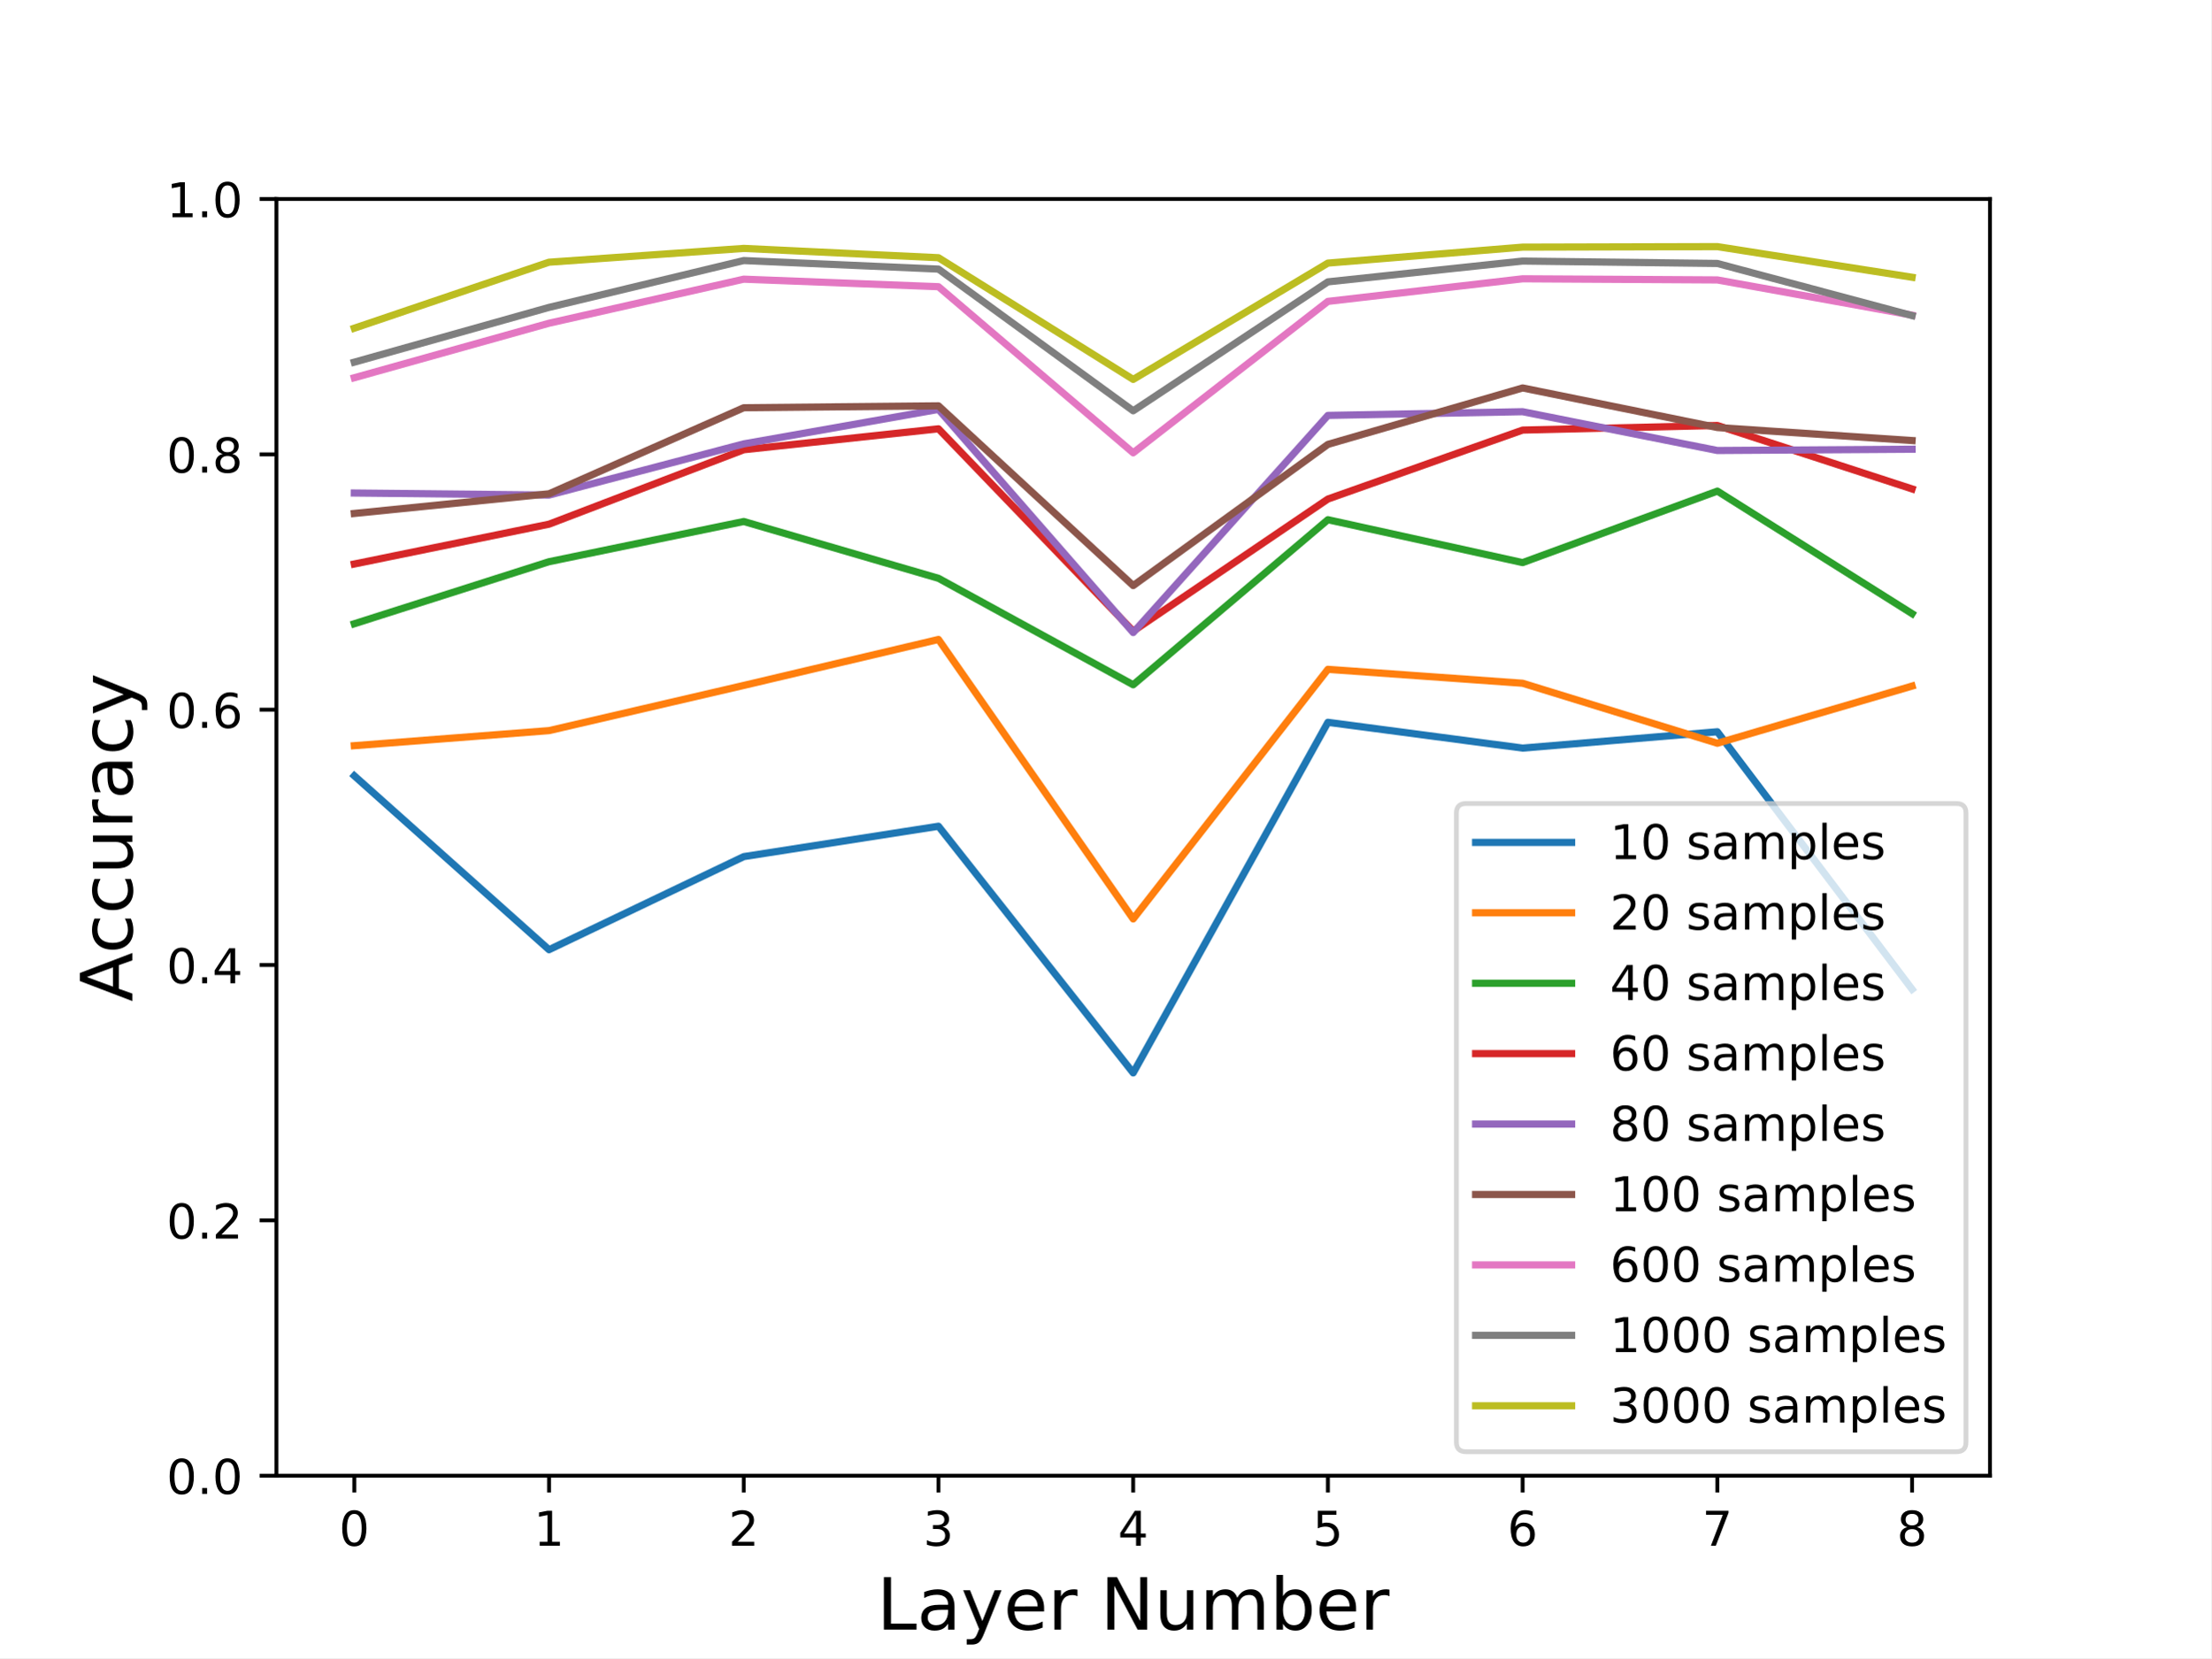
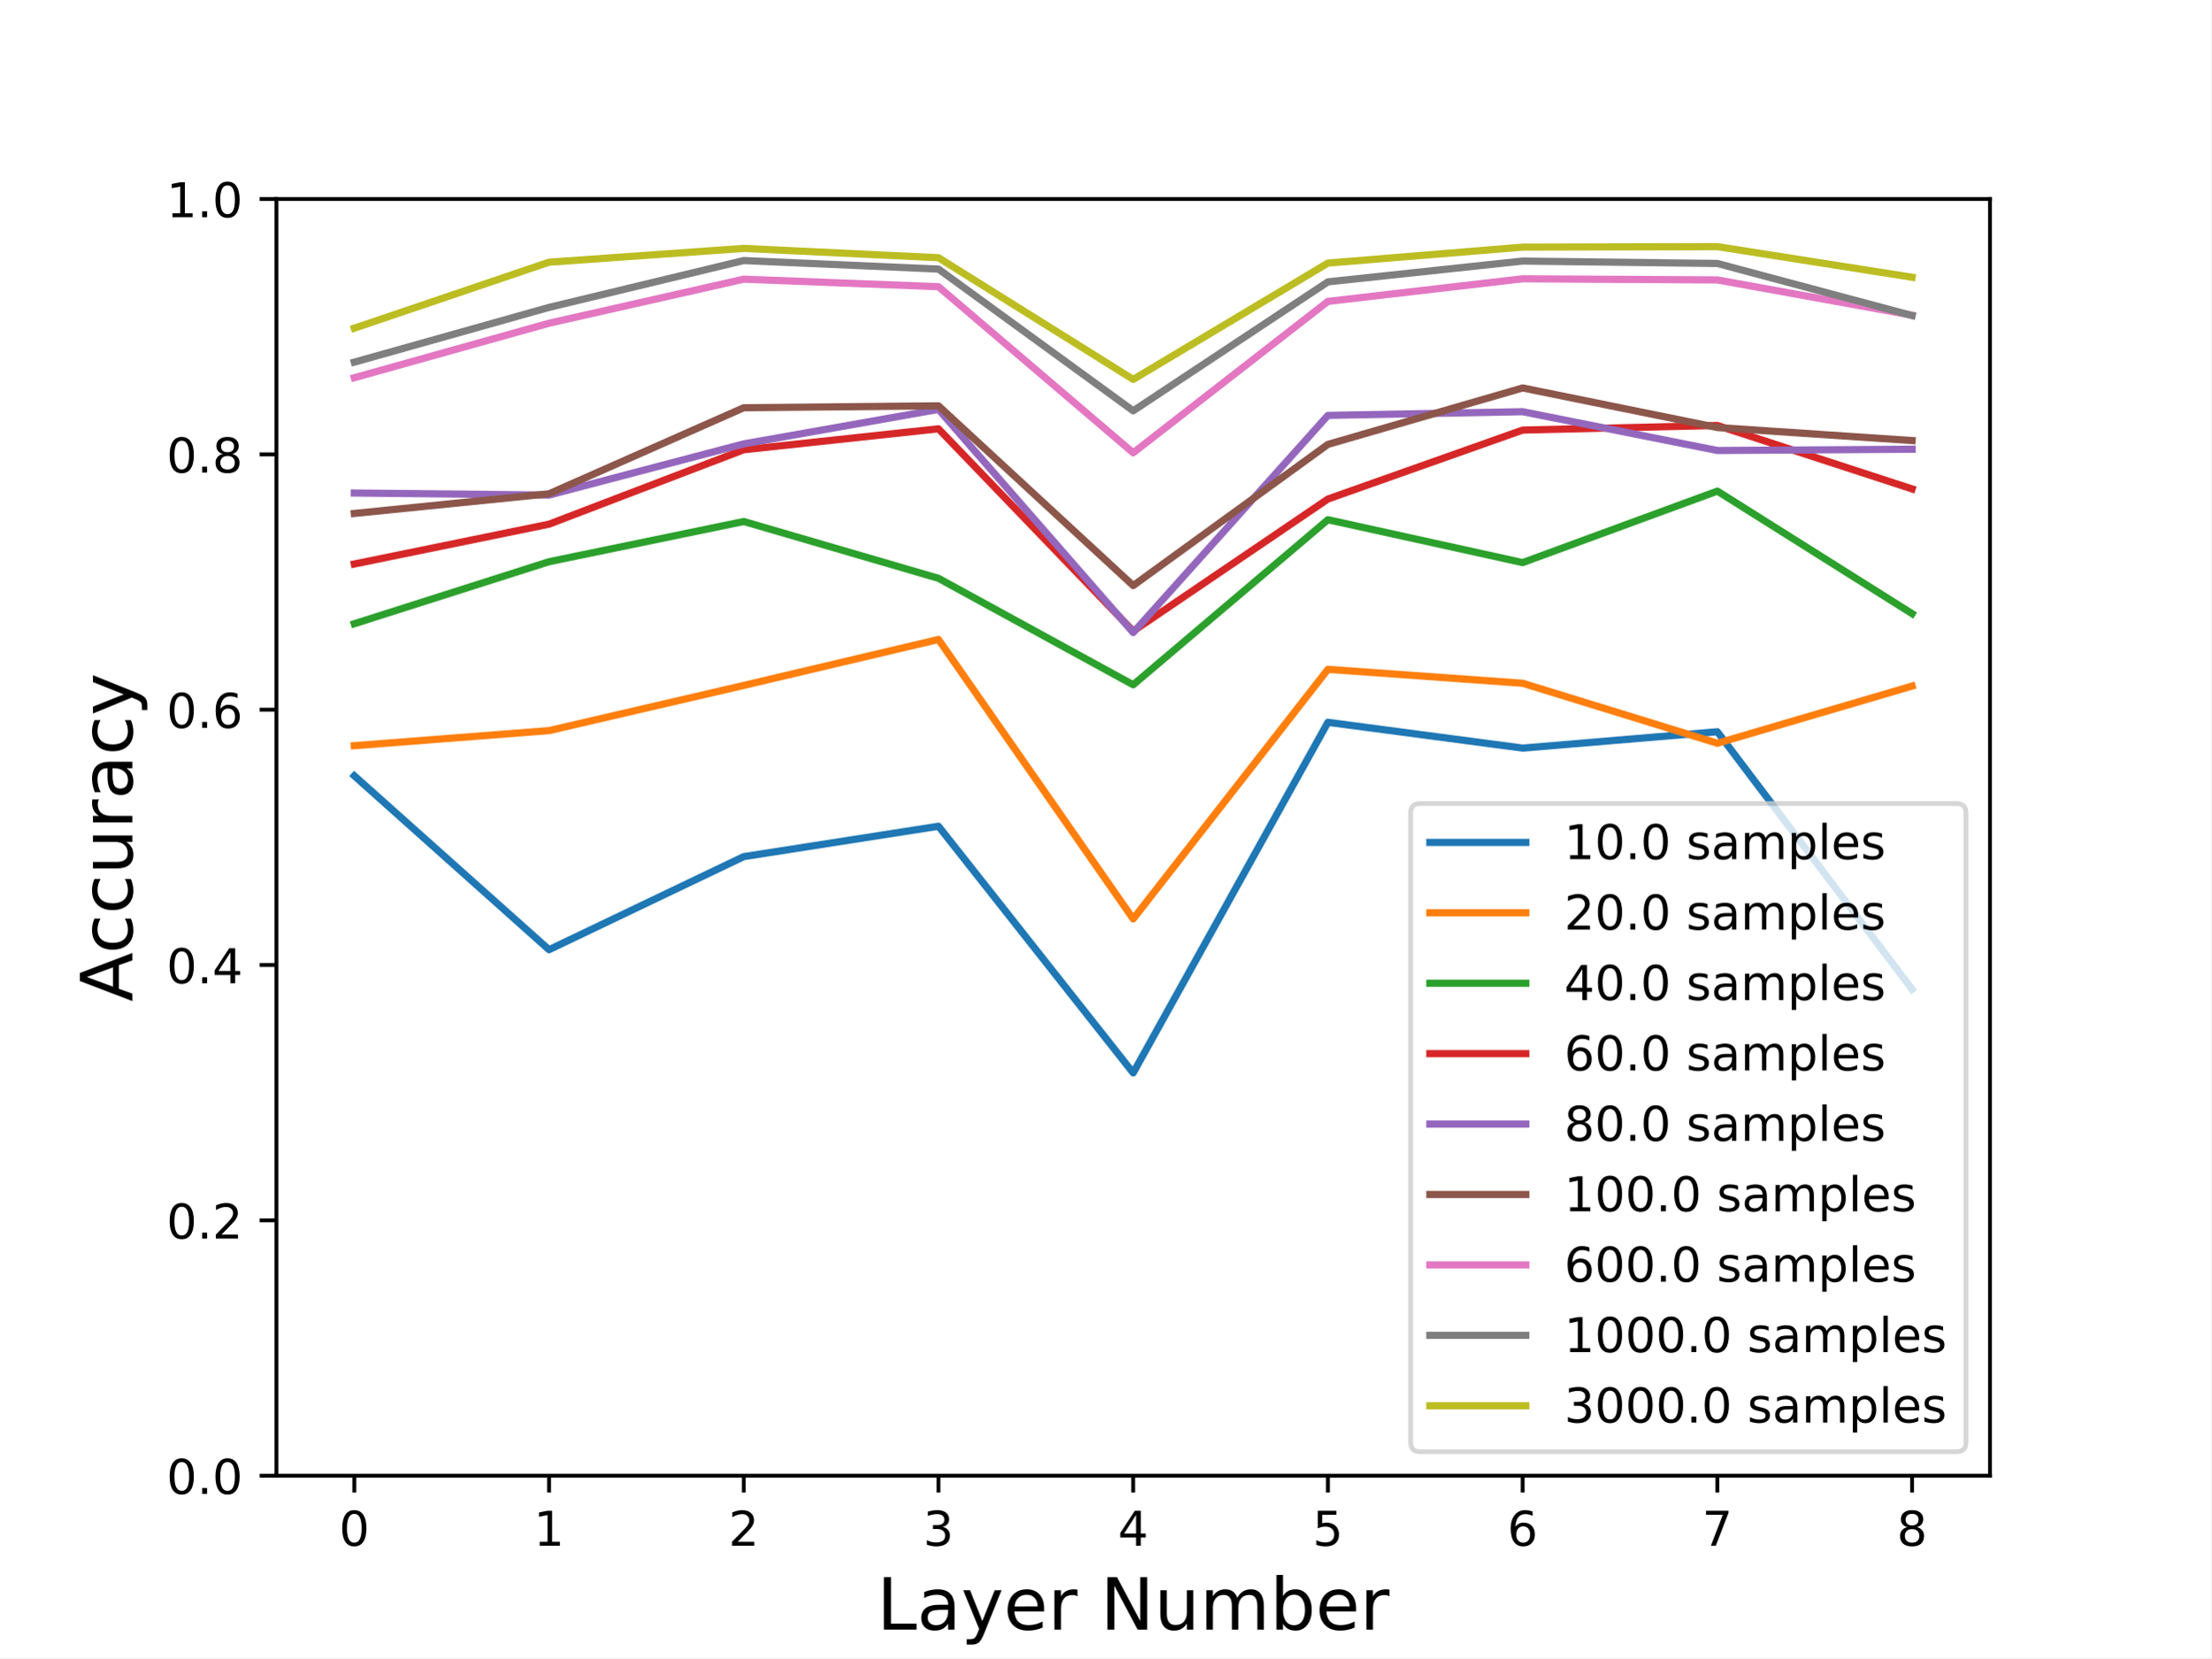
<svg xmlns="http://www.w3.org/2000/svg" xmlns:xlink="http://www.w3.org/1999/xlink" height="345.6pt" version="1.1" viewBox="0 0 460.8 345.6" width="460.8pt">
  <defs>
    <style type="text/css">*{stroke-linecap:butt;stroke-linejoin:round;}</style>
  </defs>
  <g id="figure_1">
    <g id="patch_1">
      <path d="M 0 345.6  L 460.8 345.6  L 460.8 0  L 0 0  z " style="fill:#ffffff;" />
    </g>
    <g id="axes_1">
      <g id="patch_2">
        <path d="M 57.6 307.584  L 414.72 307.584  L 414.72 41.472  L 57.6 41.472  z " style="fill:#ffffff;" />
      </g>
      <g id="matplotlib.axis_1">
        <g id="xtick_1">
          <g id="line2d_1">
            <defs>
-               <path d="M 0 0  L 0 3.5  " id="m7df774285a" style="stroke:#000000;stroke-width:0.8;" />
+               <path d="M 0 0  L 0 3.5  " id="m99b6ca78c3" style="stroke:#000000;stroke-width:0.8;" />
            </defs>
            <g>
-               <use style="stroke:#000000;stroke-width:0.8;" x="73.833" xlink:href="#m7df774285a" y="307.584" />
+               <use style="stroke:#000000;stroke-width:0.8;" x="73.833" xlink:href="#m99b6ca78c3" y="307.584" />
            </g>
          </g>
          <g id="text_1">
            <g transform="translate(70.65148 322.1824)scale(0.1 -0.1)">
              <defs>
                <path d="M 2034 4250  Q 1547 4250 1301 3770  Q 1056 3291 1056 2328  Q 1056 1369 1301 889  Q 1547 409 2034 409  Q 2525 409 2770 889  Q 3016 1369 3016 2328  Q 3016 3291 2770 3770  Q 2525 4250 2034 4250  z M 2034 4750  Q 2819 4750 3233 4129  Q 3647 3509 3647 2328  Q 3647 1150 3233 529  Q 2819 -91 2034 -91  Q 1250 -91 836 529  Q 422 1150 422 2328  Q 422 3509 836 4129  Q 1250 4750 2034 4750  z " id="DejaVuSans-30" transform="scale(0.015625)" />
              </defs>
              <use xlink:href="#DejaVuSans-30" />
            </g>
          </g>
        </g>
        <g id="xtick_2">
          <g id="line2d_2">
            <g>
-               <use style="stroke:#000000;stroke-width:0.8;" x="114.415" xlink:href="#m7df774285a" y="307.584" />
+               <use style="stroke:#000000;stroke-width:0.8;" x="114.415" xlink:href="#m99b6ca78c3" y="307.584" />
            </g>
          </g>
          <g id="text_2">
            <g transform="translate(111.2333 322.1824)scale(0.1 -0.1)">
              <defs>
                <path d="M 794 531  L 1825 531  L 1825 4091  L 703 3866  L 703 4441  L 1819 4666  L 2450 4666  L 2450 531  L 3481 531  L 3481 0  L 794 0  L 794 531  z " id="DejaVuSans-31" transform="scale(0.015625)" />
              </defs>
              <use xlink:href="#DejaVuSans-31" />
            </g>
          </g>
        </g>
        <g id="xtick_3">
          <g id="line2d_3">
            <g>
-               <use style="stroke:#000000;stroke-width:0.8;" x="154.996" xlink:href="#m7df774285a" y="307.584" />
+               <use style="stroke:#000000;stroke-width:0.8;" x="154.996" xlink:href="#m99b6ca78c3" y="307.584" />
            </g>
          </g>
          <g id="text_3">
            <g transform="translate(151.8151 322.1824)scale(0.1 -0.1)">
              <defs>
                <path d="M 1228 531  L 3431 531  L 3431 0  L 469 0  L 469 531  Q 828 903 1448 1529  Q 2069 2156 2228 2338  Q 2531 2678 2651 2914  Q 2772 3150 2772 3378  Q 2772 3750 2511 3984  Q 2250 4219 1831 4219  Q 1534 4219 1204 4116  Q 875 4013 500 3803  L 500 4441  Q 881 4594 1212 4672  Q 1544 4750 1819 4750  Q 2544 4750 2975 4387  Q 3406 4025 3406 3419  Q 3406 3131 3298 2873  Q 3191 2616 2906 2266  Q 2828 2175 2409 1742  Q 1991 1309 1228 531  z " id="DejaVuSans-32" transform="scale(0.015625)" />
              </defs>
              <use xlink:href="#DejaVuSans-32" />
            </g>
          </g>
        </g>
        <g id="xtick_4">
          <g id="line2d_4">
            <g>
-               <use style="stroke:#000000;stroke-width:0.8;" x="195.578" xlink:href="#m7df774285a" y="307.584" />
+               <use style="stroke:#000000;stroke-width:0.8;" x="195.578" xlink:href="#m99b6ca78c3" y="307.584" />
            </g>
          </g>
          <g id="text_4">
            <g transform="translate(192.3969 322.1824)scale(0.1 -0.1)">
              <defs>
                <path d="M 2597 2516  Q 3050 2419 3304 2112  Q 3559 1806 3559 1356  Q 3559 666 3084 287  Q 2609 -91 1734 -91  Q 1441 -91 1130 -33  Q 819 25 488 141  L 488 750  Q 750 597 1062 519  Q 1375 441 1716 441  Q 2309 441 2620 675  Q 2931 909 2931 1356  Q 2931 1769 2642 2001  Q 2353 2234 1838 2234  L 1294 2234  L 1294 2753  L 1863 2753  Q 2328 2753 2575 2939  Q 2822 3125 2822 3475  Q 2822 3834 2567 4026  Q 2313 4219 1838 4219  Q 1578 4219 1281 4162  Q 984 4106 628 3988  L 628 4550  Q 988 4650 1302 4700  Q 1616 4750 1894 4750  Q 2613 4750 3031 4423  Q 3450 4097 3450 3541  Q 3450 3153 3228 2886  Q 3006 2619 2597 2516  z " id="DejaVuSans-33" transform="scale(0.015625)" />
              </defs>
              <use xlink:href="#DejaVuSans-33" />
            </g>
          </g>
        </g>
        <g id="xtick_5">
          <g id="line2d_5">
            <g>
-               <use style="stroke:#000000;stroke-width:0.8;" x="236.16" xlink:href="#m7df774285a" y="307.584" />
+               <use style="stroke:#000000;stroke-width:0.8;" x="236.16" xlink:href="#m99b6ca78c3" y="307.584" />
            </g>
          </g>
          <g id="text_5">
            <g transform="translate(232.9787 322.1824)scale(0.1 -0.1)">
              <defs>
                <path d="M 2419 4116  L 825 1625  L 2419 1625  L 2419 4116  z M 2253 4666  L 3047 4666  L 3047 1625  L 3713 1625  L 3713 1100  L 3047 1100  L 3047 0  L 2419 0  L 2419 1100  L 313 1100  L 313 1709  L 2253 4666  z " id="DejaVuSans-34" transform="scale(0.015625)" />
              </defs>
              <use xlink:href="#DejaVuSans-34" />
            </g>
          </g>
        </g>
        <g id="xtick_6">
          <g id="line2d_6">
            <g>
-               <use style="stroke:#000000;stroke-width:0.8;" x="276.742" xlink:href="#m7df774285a" y="307.584" />
+               <use style="stroke:#000000;stroke-width:0.8;" x="276.742" xlink:href="#m99b6ca78c3" y="307.584" />
            </g>
          </g>
          <g id="text_6">
            <g transform="translate(273.5606 322.1824)scale(0.1 -0.1)">
              <defs>
                <path d="M 691 4666  L 3169 4666  L 3169 4134  L 1269 4134  L 1269 2991  Q 1406 3038 1543 3061  Q 1681 3084 1819 3084  Q 2600 3084 3056 2656  Q 3513 2228 3513 1497  Q 3513 744 3044 326  Q 2575 -91 1722 -91  Q 1428 -91 1123 -41  Q 819 9 494 109  L 494 744  Q 775 591 1075 516  Q 1375 441 1709 441  Q 2250 441 2565 725  Q 2881 1009 2881 1497  Q 2881 1984 2565 2268  Q 2250 2553 1709 2553  Q 1456 2553 1204 2497  Q 953 2441 691 2322  L 691 4666  z " id="DejaVuSans-35" transform="scale(0.015625)" />
              </defs>
              <use xlink:href="#DejaVuSans-35" />
            </g>
          </g>
        </g>
        <g id="xtick_7">
          <g id="line2d_7">
            <g>
-               <use style="stroke:#000000;stroke-width:0.8;" x="317.324" xlink:href="#m7df774285a" y="307.584" />
+               <use style="stroke:#000000;stroke-width:0.8;" x="317.324" xlink:href="#m99b6ca78c3" y="307.584" />
            </g>
          </g>
          <g id="text_7">
            <g transform="translate(314.1424 322.1824)scale(0.1 -0.1)">
              <defs>
                <path d="M 2113 2584  Q 1688 2584 1439 2293  Q 1191 2003 1191 1497  Q 1191 994 1439 701  Q 1688 409 2113 409  Q 2538 409 2786 701  Q 3034 994 3034 1497  Q 3034 2003 2786 2293  Q 2538 2584 2113 2584  z M 3366 4563  L 3366 3988  Q 3128 4100 2886 4159  Q 2644 4219 2406 4219  Q 1781 4219 1451 3797  Q 1122 3375 1075 2522  Q 1259 2794 1537 2939  Q 1816 3084 2150 3084  Q 2853 3084 3261 2657  Q 3669 2231 3669 1497  Q 3669 778 3244 343  Q 2819 -91 2113 -91  Q 1303 -91 875 529  Q 447 1150 447 2328  Q 447 3434 972 4092  Q 1497 4750 2381 4750  Q 2619 4750 2861 4703  Q 3103 4656 3366 4563  z " id="DejaVuSans-36" transform="scale(0.015625)" />
              </defs>
              <use xlink:href="#DejaVuSans-36" />
            </g>
          </g>
        </g>
        <g id="xtick_8">
          <g id="line2d_8">
            <g>
-               <use style="stroke:#000000;stroke-width:0.8;" x="357.905" xlink:href="#m7df774285a" y="307.584" />
+               <use style="stroke:#000000;stroke-width:0.8;" x="357.905" xlink:href="#m99b6ca78c3" y="307.584" />
            </g>
          </g>
          <g id="text_8">
            <g transform="translate(354.7242 322.1824)scale(0.1 -0.1)">
              <defs>
                <path d="M 525 4666  L 3525 4666  L 3525 4397  L 1831 0  L 1172 0  L 2766 4134  L 525 4134  L 525 4666  z " id="DejaVuSans-37" transform="scale(0.015625)" />
              </defs>
              <use xlink:href="#DejaVuSans-37" />
            </g>
          </g>
        </g>
        <g id="xtick_9">
          <g id="line2d_9">
            <g>
-               <use style="stroke:#000000;stroke-width:0.8;" x="398.487" xlink:href="#m7df774285a" y="307.584" />
+               <use style="stroke:#000000;stroke-width:0.8;" x="398.487" xlink:href="#m99b6ca78c3" y="307.584" />
            </g>
          </g>
          <g id="text_9">
            <g transform="translate(395.306 322.1824)scale(0.1 -0.1)">
              <defs>
                <path d="M 2034 2216  Q 1584 2216 1326 1975  Q 1069 1734 1069 1313  Q 1069 891 1326 650  Q 1584 409 2034 409  Q 2484 409 2743 651  Q 3003 894 3003 1313  Q 3003 1734 2745 1975  Q 2488 2216 2034 2216  z M 1403 2484  Q 997 2584 770 2862  Q 544 3141 544 3541  Q 544 4100 942 4425  Q 1341 4750 2034 4750  Q 2731 4750 3128 4425  Q 3525 4100 3525 3541  Q 3525 3141 3298 2862  Q 3072 2584 2669 2484  Q 3125 2378 3379 2068  Q 3634 1759 3634 1313  Q 3634 634 3220 271  Q 2806 -91 2034 -91  Q 1263 -91 848 271  Q 434 634 434 1313  Q 434 1759 690 2068  Q 947 2378 1403 2484  z M 1172 3481  Q 1172 3119 1398 2916  Q 1625 2713 2034 2713  Q 2441 2713 2670 2916  Q 2900 3119 2900 3481  Q 2900 3844 2670 4047  Q 2441 4250 2034 4250  Q 1625 4250 1398 4047  Q 1172 3844 1172 3481  z " id="DejaVuSans-38" transform="scale(0.015625)" />
              </defs>
              <use xlink:href="#DejaVuSans-38" />
            </g>
          </g>
        </g>
        <g id="text_10">
          <g transform="translate(182.7354 339.6598)scale(0.15 -0.15)">
            <defs>
              <path d="M 628 4666  L 1259 4666  L 1259 531  L 3531 531  L 3531 0  L 628 0  L 628 4666  z " id="DejaVuSans-4c" transform="scale(0.015625)" />
              <path d="M 2194 1759  Q 1497 1759 1228 1600  Q 959 1441 959 1056  Q 959 750 1161 570  Q 1363 391 1709 391  Q 2188 391 2477 730  Q 2766 1069 2766 1631  L 2766 1759  L 2194 1759  z M 3341 1997  L 3341 0  L 2766 0  L 2766 531  Q 2569 213 2275 61  Q 1981 -91 1556 -91  Q 1019 -91 701 211  Q 384 513 384 1019  Q 384 1609 779 1909  Q 1175 2209 1959 2209  L 2766 2209  L 2766 2266  Q 2766 2663 2505 2880  Q 2244 3097 1772 3097  Q 1472 3097 1187 3025  Q 903 2953 641 2809  L 641 3341  Q 956 3463 1253 3523  Q 1550 3584 1831 3584  Q 2591 3584 2966 3190  Q 3341 2797 3341 1997  z " id="DejaVuSans-61" transform="scale(0.015625)" />
              <path d="M 2059 -325  Q 1816 -950 1584 -1140  Q 1353 -1331 966 -1331  L 506 -1331  L 506 -850  L 844 -850  Q 1081 -850 1212 -737  Q 1344 -625 1503 -206  L 1606 56  L 191 3500  L 800 3500  L 1894 763  L 2988 3500  L 3597 3500  L 2059 -325  z " id="DejaVuSans-79" transform="scale(0.015625)" />
              <path d="M 3597 1894  L 3597 1613  L 953 1613  Q 991 1019 1311 708  Q 1631 397 2203 397  Q 2534 397 2845 478  Q 3156 559 3463 722  L 3463 178  Q 3153 47 2828 -22  Q 2503 -91 2169 -91  Q 1331 -91 842 396  Q 353 884 353 1716  Q 353 2575 817 3079  Q 1281 3584 2069 3584  Q 2775 3584 3186 3129  Q 3597 2675 3597 1894  z M 3022 2063  Q 3016 2534 2758 2815  Q 2500 3097 2075 3097  Q 1594 3097 1305 2825  Q 1016 2553 972 2059  L 3022 2063  z " id="DejaVuSans-65" transform="scale(0.015625)" />
              <path d="M 2631 2963  Q 2534 3019 2420 3045  Q 2306 3072 2169 3072  Q 1681 3072 1420 2755  Q 1159 2438 1159 1844  L 1159 0  L 581 0  L 581 3500  L 1159 3500  L 1159 2956  Q 1341 3275 1631 3429  Q 1922 3584 2338 3584  Q 2397 3584 2469 3576  Q 2541 3569 2628 3553  L 2631 2963  z " id="DejaVuSans-72" transform="scale(0.015625)" />
              <path id="DejaVuSans-20" transform="scale(0.015625)" />
              <path d="M 628 4666  L 1478 4666  L 3547 763  L 3547 4666  L 4159 4666  L 4159 0  L 3309 0  L 1241 3903  L 1241 0  L 628 0  L 628 4666  z " id="DejaVuSans-4e" transform="scale(0.015625)" />
              <path d="M 544 1381  L 544 3500  L 1119 3500  L 1119 1403  Q 1119 906 1312 657  Q 1506 409 1894 409  Q 2359 409 2629 706  Q 2900 1003 2900 1516  L 2900 3500  L 3475 3500  L 3475 0  L 2900 0  L 2900 538  Q 2691 219 2414 64  Q 2138 -91 1772 -91  Q 1169 -91 856 284  Q 544 659 544 1381  z M 1991 3584  L 1991 3584  z " id="DejaVuSans-75" transform="scale(0.015625)" />
              <path d="M 3328 2828  Q 3544 3216 3844 3400  Q 4144 3584 4550 3584  Q 5097 3584 5394 3201  Q 5691 2819 5691 2113  L 5691 0  L 5113 0  L 5113 2094  Q 5113 2597 4934 2840  Q 4756 3084 4391 3084  Q 3944 3084 3684 2787  Q 3425 2491 3425 1978  L 3425 0  L 2847 0  L 2847 2094  Q 2847 2600 2669 2842  Q 2491 3084 2119 3084  Q 1678 3084 1418 2786  Q 1159 2488 1159 1978  L 1159 0  L 581 0  L 581 3500  L 1159 3500  L 1159 2956  Q 1356 3278 1631 3431  Q 1906 3584 2284 3584  Q 2666 3584 2933 3390  Q 3200 3197 3328 2828  z " id="DejaVuSans-6d" transform="scale(0.015625)" />
              <path d="M 3116 1747  Q 3116 2381 2855 2742  Q 2594 3103 2138 3103  Q 1681 3103 1420 2742  Q 1159 2381 1159 1747  Q 1159 1113 1420 752  Q 1681 391 2138 391  Q 2594 391 2855 752  Q 3116 1113 3116 1747  z M 1159 2969  Q 1341 3281 1617 3432  Q 1894 3584 2278 3584  Q 2916 3584 3314 3078  Q 3713 2572 3713 1747  Q 3713 922 3314 415  Q 2916 -91 2278 -91  Q 1894 -91 1617 61  Q 1341 213 1159 525  L 1159 0  L 581 0  L 581 4863  L 1159 4863  L 1159 2969  z " id="DejaVuSans-62" transform="scale(0.015625)" />
            </defs>
            <use xlink:href="#DejaVuSans-4c" />
            <use x="55.713" xlink:href="#DejaVuSans-61" />
            <use x="116.992" xlink:href="#DejaVuSans-79" />
            <use x="176.172" xlink:href="#DejaVuSans-65" />
            <use x="237.695" xlink:href="#DejaVuSans-72" />
            <use x="278.809" xlink:href="#DejaVuSans-20" />
            <use x="310.596" xlink:href="#DejaVuSans-4e" />
            <use x="385.4" xlink:href="#DejaVuSans-75" />
            <use x="448.779" xlink:href="#DejaVuSans-6d" />
            <use x="546.191" xlink:href="#DejaVuSans-62" />
            <use x="609.668" xlink:href="#DejaVuSans-65" />
            <use x="671.191" xlink:href="#DejaVuSans-72" />
          </g>
        </g>
      </g>
      <g id="matplotlib.axis_2">
        <g id="ytick_1">
          <g id="line2d_10">
            <defs>
-               <path d="M 0 0  L -3.5 0  " id="m4497143e56" style="stroke:#000000;stroke-width:0.8;" />
+               <path d="M 0 0  L -3.5 0  " id="m8021bda5c5" style="stroke:#000000;stroke-width:0.8;" />
            </defs>
            <g>
-               <use style="stroke:#000000;stroke-width:0.8;" x="57.6" xlink:href="#m4497143e56" y="307.584" />
+               <use style="stroke:#000000;stroke-width:0.8;" x="57.6" xlink:href="#m8021bda5c5" y="307.584" />
            </g>
          </g>
          <g id="text_11">
            <g transform="translate(34.69687 311.3832)scale(0.1 -0.1)">
              <defs>
                <path d="M 684 794  L 1344 794  L 1344 0  L 684 0  L 684 794  z " id="DejaVuSans-2e" transform="scale(0.015625)" />
              </defs>
              <use xlink:href="#DejaVuSans-30" />
              <use x="63.623" xlink:href="#DejaVuSans-2e" />
              <use x="95.41" xlink:href="#DejaVuSans-30" />
            </g>
          </g>
        </g>
        <g id="ytick_2">
          <g id="line2d_11">
            <g>
-               <use style="stroke:#000000;stroke-width:0.8;" x="57.6" xlink:href="#m4497143e56" y="254.362" />
+               <use style="stroke:#000000;stroke-width:0.8;" x="57.6" xlink:href="#m8021bda5c5" y="254.362" />
            </g>
          </g>
          <g id="text_12">
            <g transform="translate(34.69687 258.1608)scale(0.1 -0.1)">
              <use xlink:href="#DejaVuSans-30" />
              <use x="63.623" xlink:href="#DejaVuSans-2e" />
              <use x="95.41" xlink:href="#DejaVuSans-32" />
            </g>
          </g>
        </g>
        <g id="ytick_3">
          <g id="line2d_12">
            <g>
-               <use style="stroke:#000000;stroke-width:0.8;" x="57.6" xlink:href="#m4497143e56" y="201.139" />
+               <use style="stroke:#000000;stroke-width:0.8;" x="57.6" xlink:href="#m8021bda5c5" y="201.139" />
            </g>
          </g>
          <g id="text_13">
            <g transform="translate(34.69687 204.9384)scale(0.1 -0.1)">
              <use xlink:href="#DejaVuSans-30" />
              <use x="63.623" xlink:href="#DejaVuSans-2e" />
              <use x="95.41" xlink:href="#DejaVuSans-34" />
            </g>
          </g>
        </g>
        <g id="ytick_4">
          <g id="line2d_13">
            <g>
-               <use style="stroke:#000000;stroke-width:0.8;" x="57.6" xlink:href="#m4497143e56" y="147.917" />
+               <use style="stroke:#000000;stroke-width:0.8;" x="57.6" xlink:href="#m8021bda5c5" y="147.917" />
            </g>
          </g>
          <g id="text_14">
            <g transform="translate(34.69687 151.716)scale(0.1 -0.1)">
              <use xlink:href="#DejaVuSans-30" />
              <use x="63.623" xlink:href="#DejaVuSans-2e" />
              <use x="95.41" xlink:href="#DejaVuSans-36" />
            </g>
          </g>
        </g>
        <g id="ytick_5">
          <g id="line2d_14">
            <g>
-               <use style="stroke:#000000;stroke-width:0.8;" x="57.6" xlink:href="#m4497143e56" y="94.694" />
+               <use style="stroke:#000000;stroke-width:0.8;" x="57.6" xlink:href="#m8021bda5c5" y="94.694" />
            </g>
          </g>
          <g id="text_15">
            <g transform="translate(34.69687 98.49362)scale(0.1 -0.1)">
              <use xlink:href="#DejaVuSans-30" />
              <use x="63.623" xlink:href="#DejaVuSans-2e" />
              <use x="95.41" xlink:href="#DejaVuSans-38" />
            </g>
          </g>
        </g>
        <g id="ytick_6">
          <g id="line2d_15">
            <g>
-               <use style="stroke:#000000;stroke-width:0.8;" x="57.6" xlink:href="#m4497143e56" y="41.472" />
+               <use style="stroke:#000000;stroke-width:0.8;" x="57.6" xlink:href="#m8021bda5c5" y="41.472" />
            </g>
          </g>
          <g id="text_16">
            <g transform="translate(34.69687 45.27122)scale(0.1 -0.1)">
              <use xlink:href="#DejaVuSans-31" />
              <use x="63.623" xlink:href="#DejaVuSans-2e" />
              <use x="95.41" xlink:href="#DejaVuSans-30" />
            </g>
          </g>
        </g>
        <g id="text_17">
          <g transform="translate(27.57734 208.7702)rotate(-90)scale(0.15 -0.15)">
            <defs>
              <path d="M 2188 4044  L 1331 1722  L 3047 1722  L 2188 4044  z M 1831 4666  L 2547 4666  L 4325 0  L 3669 0  L 3244 1197  L 1141 1197  L 716 0  L 50 0  L 1831 4666  z " id="DejaVuSans-41" transform="scale(0.015625)" />
              <path d="M 3122 3366  L 3122 2828  Q 2878 2963 2633 3030  Q 2388 3097 2138 3097  Q 1578 3097 1268 2742  Q 959 2388 959 1747  Q 959 1106 1268 751  Q 1578 397 2138 397  Q 2388 397 2633 464  Q 2878 531 3122 666  L 3122 134  Q 2881 22 2623 -34  Q 2366 -91 2075 -91  Q 1284 -91 818 406  Q 353 903 353 1747  Q 353 2603 823 3093  Q 1294 3584 2113 3584  Q 2378 3584 2631 3529  Q 2884 3475 3122 3366  z " id="DejaVuSans-63" transform="scale(0.015625)" />
            </defs>
            <use xlink:href="#DejaVuSans-41" />
            <use x="66.658" xlink:href="#DejaVuSans-63" />
            <use x="121.639" xlink:href="#DejaVuSans-63" />
            <use x="176.619" xlink:href="#DejaVuSans-75" />
            <use x="239.998" xlink:href="#DejaVuSans-72" />
            <use x="281.111" xlink:href="#DejaVuSans-61" />
            <use x="342.391" xlink:href="#DejaVuSans-63" />
            <use x="397.371" xlink:href="#DejaVuSans-79" />
          </g>
        </g>
      </g>
      <g id="line2d_16">
-         <path clip-path="url(#p43d05bb1f2)" d="M 73.833 161.701  L 114.415 197.946  L 154.996 178.546  L 195.578 172.213  L 236.16 223.626  L 276.742 150.551  L 317.324 155.927  L 357.905 152.521  L 398.487 206.195  " style="fill:none;stroke:#1f77b4;stroke-linecap:square;stroke-width:1.5;" />
+         <path clip-path="url(#p635dbe85f2)" d="M 73.833 161.701  L 114.415 197.946  L 154.996 178.546  L 195.578 172.213  L 236.16 223.626  L 276.742 150.551  L 317.324 155.927  L 357.905 152.521  L 398.487 206.195  " style="fill:none;stroke:#1f77b4;stroke-linecap:square;stroke-width:1.5;" />
      </g>
      <g id="line2d_17">
-         <path clip-path="url(#p43d05bb1f2)" d="M 73.833 155.421  L 114.415 152.281  L 154.996 142.861  L 195.578 133.281  L 236.16 191.533  L 276.742 139.508  L 317.324 142.408  L 357.905 154.916  L 398.487 142.994  " style="fill:none;stroke:#ff7f0e;stroke-linecap:square;stroke-width:1.5;" />
+         <path clip-path="url(#p635dbe85f2)" d="M 73.833 155.421  L 114.415 152.281  L 154.996 142.861  L 195.578 133.281  L 236.16 191.533  L 276.742 139.508  L 317.324 142.408  L 357.905 154.916  L 398.487 142.994  " style="fill:none;stroke:#ff7f0e;stroke-linecap:square;stroke-width:1.5;" />
      </g>
      <g id="line2d_18">
-         <path clip-path="url(#p43d05bb1f2)" d="M 73.833 130.007  L 114.415 117.074  L 154.996 108.692  L 195.578 120.534  L 236.16 142.728  L 276.742 108.319  L 317.324 117.261  L 357.905 102.358  L 398.487 127.905  " style="fill:none;stroke:#2ca02c;stroke-linecap:square;stroke-width:1.5;" />
+         <path clip-path="url(#p635dbe85f2)" d="M 73.833 130.007  L 114.415 117.074  L 154.996 108.692  L 195.578 120.534  L 236.16 142.728  L 276.742 108.319  L 317.324 117.261  L 357.905 102.358  L 398.487 127.905  " style="fill:none;stroke:#2ca02c;stroke-linecap:square;stroke-width:1.5;" />
      </g>
      <g id="line2d_19">
-         <path clip-path="url(#p43d05bb1f2)" d="M 73.833 117.553  L 114.415 109.251  L 154.996 93.736  L 195.578 89.372  L 236.16 131.551  L 276.742 104.008  L 317.324 89.638  L 357.905 88.68  L 398.487 101.906  " style="fill:none;stroke:#d62728;stroke-linecap:square;stroke-width:1.5;" />
+         <path clip-path="url(#p635dbe85f2)" d="M 73.833 117.553  L 114.415 109.251  L 154.996 93.736  L 195.578 89.372  L 236.16 131.551  L 276.742 104.008  L 317.324 89.638  L 357.905 88.68  L 398.487 101.906  " style="fill:none;stroke:#d62728;stroke-linecap:square;stroke-width:1.5;" />
      </g>
      <g id="line2d_20">
-         <path clip-path="url(#p43d05bb1f2)" d="M 73.833 102.758  L 114.415 103.183  L 154.996 92.512  L 195.578 85.327  L 236.16 131.844  L 276.742 86.578  L 317.324 85.806  L 357.905 93.896  L 398.487 93.63  " style="fill:none;stroke:#9467bd;stroke-linecap:square;stroke-width:1.5;" />
+         <path clip-path="url(#p635dbe85f2)" d="M 73.833 102.758  L 114.415 103.183  L 154.996 92.512  L 195.578 85.327  L 236.16 131.844  L 276.742 86.578  L 317.324 85.806  L 357.905 93.896  L 398.487 93.63  " style="fill:none;stroke:#9467bd;stroke-linecap:square;stroke-width:1.5;" />
      </g>
      <g id="line2d_21">
-         <path clip-path="url(#p43d05bb1f2)" d="M 73.833 107.015  L 114.415 102.917  L 154.996 84.981  L 195.578 84.582  L 236.16 122.051  L 276.742 92.619  L 317.324 80.857  L 357.905 89.106  L 398.487 91.82  " style="fill:none;stroke:#8c564b;stroke-linecap:square;stroke-width:1.5;" />
+         <path clip-path="url(#p635dbe85f2)" d="M 73.833 107.015  L 114.415 102.917  L 154.996 84.981  L 195.578 84.582  L 236.16 122.051  L 276.742 92.619  L 317.324 80.857  L 357.905 89.106  L 398.487 91.82  " style="fill:none;stroke:#8c564b;stroke-linecap:square;stroke-width:1.5;" />
      </g>
      <g id="line2d_22">
-         <path clip-path="url(#p43d05bb1f2)" d="M 73.833 78.728  L 114.415 67.365  L 154.996 58.184  L 195.578 59.754  L 236.16 94.375  L 276.742 62.814  L 317.324 58.104  L 357.905 58.344  L 398.487 65.688  " style="fill:none;stroke:#e377c2;stroke-linecap:square;stroke-width:1.5;" />
+         <path clip-path="url(#p635dbe85f2)" d="M 73.833 78.728  L 114.415 67.365  L 154.996 58.184  L 195.578 59.754  L 236.16 94.375  L 276.742 62.814  L 317.324 58.104  L 357.905 58.344  L 398.487 65.688  " style="fill:none;stroke:#e377c2;stroke-linecap:square;stroke-width:1.5;" />
      </g>
      <g id="line2d_23">
-         <path clip-path="url(#p43d05bb1f2)" d="M 73.833 75.481  L 114.415 64.065  L 154.996 54.299  L 195.578 56.082  L 236.16 85.62  L 276.742 58.743  L 317.324 54.405  L 357.905 54.911  L 398.487 65.768  " style="fill:none;stroke:#7f7f7f;stroke-linecap:square;stroke-width:1.5;" />
+         <path clip-path="url(#p635dbe85f2)" d="M 73.833 75.481  L 114.415 64.065  L 154.996 54.299  L 195.578 56.082  L 236.16 85.62  L 276.742 58.743  L 317.324 54.405  L 357.905 54.911  L 398.487 65.768  " style="fill:none;stroke:#7f7f7f;stroke-linecap:square;stroke-width:1.5;" />
      </g>
      <g id="line2d_24">
-         <path clip-path="url(#p43d05bb1f2)" d="M 73.833 68.403  L 114.415 54.645  L 154.996 51.771  L 195.578 53.713  L 236.16 79.074  L 276.742 54.831  L 317.324 51.504  L 357.905 51.398  L 398.487 57.785  " style="fill:none;stroke:#bcbd22;stroke-linecap:square;stroke-width:1.5;" />
+         <path clip-path="url(#p635dbe85f2)" d="M 73.833 68.403  L 114.415 54.645  L 154.996 51.771  L 195.578 53.713  L 236.16 79.074  L 276.742 54.831  L 317.324 51.504  L 357.905 51.398  L 398.487 57.785  " style="fill:none;stroke:#bcbd22;stroke-linecap:square;stroke-width:1.5;" />
      </g>
      <g id="patch_3">
        <path d="M 57.6 307.584  L 57.6 41.472  " style="fill:none;stroke:#000000;stroke-linecap:square;stroke-linejoin:miter;stroke-width:0.8;" />
      </g>
      <g id="patch_4">
        <path d="M 414.72 307.584  L 414.72 41.472  " style="fill:none;stroke:#000000;stroke-linecap:square;stroke-linejoin:miter;stroke-width:0.8;" />
      </g>
      <g id="patch_5">
        <path d="M 57.6 307.584  L 414.72 307.584  " style="fill:none;stroke:#000000;stroke-linecap:square;stroke-linejoin:miter;stroke-width:0.8;" />
      </g>
      <g id="patch_6">
        <path d="M 57.6 41.472  L 414.72 41.472  " style="fill:none;stroke:#000000;stroke-linecap:square;stroke-linejoin:miter;stroke-width:0.8;" />
      </g>
      <g id="legend_1">
        <g id="patch_7">
-           <path d="M 305.525 302.584  L 407.72 302.584  Q 409.72 302.584 409.72 300.584  L 409.72 169.481  Q 409.72 167.481 407.72 167.481  L 305.525 167.481  Q 303.525 167.481 303.525 169.481  L 303.525 300.584  Q 303.525 302.584 305.525 302.584  z " style="fill:#ffffff;opacity:0.8;stroke:#cccccc;stroke-linejoin:miter;" />
+           <path d="M 295.984 302.584  L 407.72 302.584  Q 409.72 302.584 409.72 300.584  L 409.72 169.481  Q 409.72 167.481 407.72 167.481  L 295.984 167.481  Q 293.984 167.481 293.984 169.481  L 293.984 300.584  Q 293.984 302.584 295.984 302.584  z " style="fill:#ffffff;opacity:0.8;stroke:#cccccc;stroke-linejoin:miter;" />
        </g>
        <g id="line2d_25">
-           <path d="M 307.525 175.579  L 327.525 175.579  " style="fill:none;stroke:#1f77b4;stroke-linecap:square;stroke-width:1.5;" />
+           <path d="M 297.984 175.579  L 317.984 175.579  " style="fill:none;stroke:#1f77b4;stroke-linecap:square;stroke-width:1.5;" />
        </g>
        <g id="line2d_26" />
        <g id="text_18">
-           <g transform="translate(335.5247 179.0793)scale(0.1 -0.1)">
+           <g transform="translate(325.9841 179.0793)scale(0.1 -0.1)">
            <defs>
              <path d="M 2834 3397  L 2834 2853  Q 2591 2978 2328 3040  Q 2066 3103 1784 3103  Q 1356 3103 1142 2972  Q 928 2841 928 2578  Q 928 2378 1081 2264  Q 1234 2150 1697 2047  L 1894 2003  Q 2506 1872 2764 1633  Q 3022 1394 3022 966  Q 3022 478 2636 193  Q 2250 -91 1575 -91  Q 1294 -91 989 -36  Q 684 19 347 128  L 347 722  Q 666 556 975 473  Q 1284 391 1588 391  Q 1994 391 2212 530  Q 2431 669 2431 922  Q 2431 1156 2273 1281  Q 2116 1406 1581 1522  L 1381 1569  Q 847 1681 609 1914  Q 372 2147 372 2553  Q 372 3047 722 3315  Q 1072 3584 1716 3584  Q 2034 3584 2315 3537  Q 2597 3491 2834 3397  z " id="DejaVuSans-73" transform="scale(0.015625)" />
              <path d="M 1159 525  L 1159 -1331  L 581 -1331  L 581 3500  L 1159 3500  L 1159 2969  Q 1341 3281 1617 3432  Q 1894 3584 2278 3584  Q 2916 3584 3314 3078  Q 3713 2572 3713 1747  Q 3713 922 3314 415  Q 2916 -91 2278 -91  Q 1894 -91 1617 61  Q 1341 213 1159 525  z M 3116 1747  Q 3116 2381 2855 2742  Q 2594 3103 2138 3103  Q 1681 3103 1420 2742  Q 1159 2381 1159 1747  Q 1159 1113 1420 752  Q 1681 391 2138 391  Q 2594 391 2855 752  Q 3116 1113 3116 1747  z " id="DejaVuSans-70" transform="scale(0.015625)" />
              <path d="M 603 4863  L 1178 4863  L 1178 0  L 603 0  L 603 4863  z " id="DejaVuSans-6c" transform="scale(0.015625)" />
            </defs>
            <use xlink:href="#DejaVuSans-31" />
            <use x="63.623" xlink:href="#DejaVuSans-30" />
-             <use x="127.246" xlink:href="#DejaVuSans-20" />
-             <use x="159.033" xlink:href="#DejaVuSans-73" />
-             <use x="211.133" xlink:href="#DejaVuSans-61" />
-             <use x="272.412" xlink:href="#DejaVuSans-6d" />
-             <use x="369.824" xlink:href="#DejaVuSans-70" />
-             <use x="433.301" xlink:href="#DejaVuSans-6c" />
-             <use x="461.084" xlink:href="#DejaVuSans-65" />
-             <use x="522.607" xlink:href="#DejaVuSans-73" />
+             <use x="127.246" xlink:href="#DejaVuSans-2e" />
+             <use x="159.033" xlink:href="#DejaVuSans-30" />
+             <use x="222.656" xlink:href="#DejaVuSans-20" />
+             <use x="254.443" xlink:href="#DejaVuSans-73" />
+             <use x="306.543" xlink:href="#DejaVuSans-61" />
+             <use x="367.822" xlink:href="#DejaVuSans-6d" />
+             <use x="465.234" xlink:href="#DejaVuSans-70" />
+             <use x="528.711" xlink:href="#DejaVuSans-6c" />
+             <use x="556.494" xlink:href="#DejaVuSans-65" />
+             <use x="618.018" xlink:href="#DejaVuSans-73" />
          </g>
        </g>
        <g id="line2d_27">
-           <path d="M 307.525 190.257  L 327.525 190.257  " style="fill:none;stroke:#ff7f0e;stroke-linecap:square;stroke-width:1.5;" />
+           <path d="M 297.984 190.257  L 317.984 190.257  " style="fill:none;stroke:#ff7f0e;stroke-linecap:square;stroke-width:1.5;" />
        </g>
        <g id="line2d_28" />
        <g id="text_19">
-           <g transform="translate(335.5247 193.7574)scale(0.1 -0.1)">
+           <g transform="translate(325.9841 193.7574)scale(0.1 -0.1)">
            <use xlink:href="#DejaVuSans-32" />
            <use x="63.623" xlink:href="#DejaVuSans-30" />
-             <use x="127.246" xlink:href="#DejaVuSans-20" />
-             <use x="159.033" xlink:href="#DejaVuSans-73" />
-             <use x="211.133" xlink:href="#DejaVuSans-61" />
-             <use x="272.412" xlink:href="#DejaVuSans-6d" />
-             <use x="369.824" xlink:href="#DejaVuSans-70" />
-             <use x="433.301" xlink:href="#DejaVuSans-6c" />
-             <use x="461.084" xlink:href="#DejaVuSans-65" />
-             <use x="522.607" xlink:href="#DejaVuSans-73" />
+             <use x="127.246" xlink:href="#DejaVuSans-2e" />
+             <use x="159.033" xlink:href="#DejaVuSans-30" />
+             <use x="222.656" xlink:href="#DejaVuSans-20" />
+             <use x="254.443" xlink:href="#DejaVuSans-73" />
+             <use x="306.543" xlink:href="#DejaVuSans-61" />
+             <use x="367.822" xlink:href="#DejaVuSans-6d" />
+             <use x="465.234" xlink:href="#DejaVuSans-70" />
+             <use x="528.711" xlink:href="#DejaVuSans-6c" />
+             <use x="556.494" xlink:href="#DejaVuSans-65" />
+             <use x="618.018" xlink:href="#DejaVuSans-73" />
          </g>
        </g>
        <g id="line2d_29">
-           <path d="M 307.525 204.936  L 327.525 204.936  " style="fill:none;stroke:#2ca02c;stroke-linecap:square;stroke-width:1.5;" />
+           <path d="M 297.984 204.936  L 317.984 204.936  " style="fill:none;stroke:#2ca02c;stroke-linecap:square;stroke-width:1.5;" />
        </g>
        <g id="line2d_30" />
        <g id="text_20">
-           <g transform="translate(335.5247 208.4356)scale(0.1 -0.1)">
+           <g transform="translate(325.9841 208.4356)scale(0.1 -0.1)">
            <use xlink:href="#DejaVuSans-34" />
            <use x="63.623" xlink:href="#DejaVuSans-30" />
-             <use x="127.246" xlink:href="#DejaVuSans-20" />
-             <use x="159.033" xlink:href="#DejaVuSans-73" />
-             <use x="211.133" xlink:href="#DejaVuSans-61" />
-             <use x="272.412" xlink:href="#DejaVuSans-6d" />
-             <use x="369.824" xlink:href="#DejaVuSans-70" />
-             <use x="433.301" xlink:href="#DejaVuSans-6c" />
-             <use x="461.084" xlink:href="#DejaVuSans-65" />
-             <use x="522.607" xlink:href="#DejaVuSans-73" />
+             <use x="127.246" xlink:href="#DejaVuSans-2e" />
+             <use x="159.033" xlink:href="#DejaVuSans-30" />
+             <use x="222.656" xlink:href="#DejaVuSans-20" />
+             <use x="254.443" xlink:href="#DejaVuSans-73" />
+             <use x="306.543" xlink:href="#DejaVuSans-61" />
+             <use x="367.822" xlink:href="#DejaVuSans-6d" />
+             <use x="465.234" xlink:href="#DejaVuSans-70" />
+             <use x="528.711" xlink:href="#DejaVuSans-6c" />
+             <use x="556.494" xlink:href="#DejaVuSans-65" />
+             <use x="618.018" xlink:href="#DejaVuSans-73" />
          </g>
        </g>
        <g id="line2d_31">
-           <path d="M 307.525 219.614  L 327.525 219.614  " style="fill:none;stroke:#d62728;stroke-linecap:square;stroke-width:1.5;" />
+           <path d="M 297.984 219.614  L 317.984 219.614  " style="fill:none;stroke:#d62728;stroke-linecap:square;stroke-width:1.5;" />
        </g>
        <g id="line2d_32" />
        <g id="text_21">
-           <g transform="translate(335.5247 223.1137)scale(0.1 -0.1)">
+           <g transform="translate(325.9841 223.1137)scale(0.1 -0.1)">
            <use xlink:href="#DejaVuSans-36" />
            <use x="63.623" xlink:href="#DejaVuSans-30" />
-             <use x="127.246" xlink:href="#DejaVuSans-20" />
-             <use x="159.033" xlink:href="#DejaVuSans-73" />
-             <use x="211.133" xlink:href="#DejaVuSans-61" />
-             <use x="272.412" xlink:href="#DejaVuSans-6d" />
-             <use x="369.824" xlink:href="#DejaVuSans-70" />
-             <use x="433.301" xlink:href="#DejaVuSans-6c" />
-             <use x="461.084" xlink:href="#DejaVuSans-65" />
-             <use x="522.607" xlink:href="#DejaVuSans-73" />
+             <use x="127.246" xlink:href="#DejaVuSans-2e" />
+             <use x="159.033" xlink:href="#DejaVuSans-30" />
+             <use x="222.656" xlink:href="#DejaVuSans-20" />
+             <use x="254.443" xlink:href="#DejaVuSans-73" />
+             <use x="306.543" xlink:href="#DejaVuSans-61" />
+             <use x="367.822" xlink:href="#DejaVuSans-6d" />
+             <use x="465.234" xlink:href="#DejaVuSans-70" />
+             <use x="528.711" xlink:href="#DejaVuSans-6c" />
+             <use x="556.494" xlink:href="#DejaVuSans-65" />
+             <use x="618.018" xlink:href="#DejaVuSans-73" />
          </g>
        </g>
        <g id="line2d_33">
-           <path d="M 307.525 234.292  L 327.525 234.292  " style="fill:none;stroke:#9467bd;stroke-linecap:square;stroke-width:1.5;" />
+           <path d="M 297.984 234.292  L 317.984 234.292  " style="fill:none;stroke:#9467bd;stroke-linecap:square;stroke-width:1.5;" />
        </g>
        <g id="line2d_34" />
        <g id="text_22">
-           <g transform="translate(335.5247 237.7918)scale(0.1 -0.1)">
+           <g transform="translate(325.9841 237.7918)scale(0.1 -0.1)">
            <use xlink:href="#DejaVuSans-38" />
            <use x="63.623" xlink:href="#DejaVuSans-30" />
-             <use x="127.246" xlink:href="#DejaVuSans-20" />
-             <use x="159.033" xlink:href="#DejaVuSans-73" />
-             <use x="211.133" xlink:href="#DejaVuSans-61" />
-             <use x="272.412" xlink:href="#DejaVuSans-6d" />
-             <use x="369.824" xlink:href="#DejaVuSans-70" />
-             <use x="433.301" xlink:href="#DejaVuSans-6c" />
-             <use x="461.084" xlink:href="#DejaVuSans-65" />
-             <use x="522.607" xlink:href="#DejaVuSans-73" />
+             <use x="127.246" xlink:href="#DejaVuSans-2e" />
+             <use x="159.033" xlink:href="#DejaVuSans-30" />
+             <use x="222.656" xlink:href="#DejaVuSans-20" />
+             <use x="254.443" xlink:href="#DejaVuSans-73" />
+             <use x="306.543" xlink:href="#DejaVuSans-61" />
+             <use x="367.822" xlink:href="#DejaVuSans-6d" />
+             <use x="465.234" xlink:href="#DejaVuSans-70" />
+             <use x="528.711" xlink:href="#DejaVuSans-6c" />
+             <use x="556.494" xlink:href="#DejaVuSans-65" />
+             <use x="618.018" xlink:href="#DejaVuSans-73" />
          </g>
        </g>
        <g id="line2d_35">
-           <path d="M 307.525 248.97  L 327.525 248.97  " style="fill:none;stroke:#8c564b;stroke-linecap:square;stroke-width:1.5;" />
+           <path d="M 297.984 248.97  L 317.984 248.97  " style="fill:none;stroke:#8c564b;stroke-linecap:square;stroke-width:1.5;" />
        </g>
        <g id="line2d_36" />
        <g id="text_23">
-           <g transform="translate(335.5247 252.4699)scale(0.1 -0.1)">
+           <g transform="translate(325.9841 252.4699)scale(0.1 -0.1)">
            <use xlink:href="#DejaVuSans-31" />
            <use x="63.623" xlink:href="#DejaVuSans-30" />
            <use x="127.246" xlink:href="#DejaVuSans-30" />
-             <use x="190.869" xlink:href="#DejaVuSans-20" />
-             <use x="222.656" xlink:href="#DejaVuSans-73" />
-             <use x="274.756" xlink:href="#DejaVuSans-61" />
-             <use x="336.035" xlink:href="#DejaVuSans-6d" />
-             <use x="433.447" xlink:href="#DejaVuSans-70" />
-             <use x="496.924" xlink:href="#DejaVuSans-6c" />
-             <use x="524.707" xlink:href="#DejaVuSans-65" />
-             <use x="586.23" xlink:href="#DejaVuSans-73" />
+             <use x="190.869" xlink:href="#DejaVuSans-2e" />
+             <use x="222.656" xlink:href="#DejaVuSans-30" />
+             <use x="286.279" xlink:href="#DejaVuSans-20" />
+             <use x="318.066" xlink:href="#DejaVuSans-73" />
+             <use x="370.166" xlink:href="#DejaVuSans-61" />
+             <use x="431.445" xlink:href="#DejaVuSans-6d" />
+             <use x="528.857" xlink:href="#DejaVuSans-70" />
+             <use x="592.334" xlink:href="#DejaVuSans-6c" />
+             <use x="620.117" xlink:href="#DejaVuSans-65" />
+             <use x="681.641" xlink:href="#DejaVuSans-73" />
          </g>
        </g>
        <g id="line2d_37">
-           <path d="M 307.525 263.648  L 327.525 263.648  " style="fill:none;stroke:#e377c2;stroke-linecap:square;stroke-width:1.5;" />
+           <path d="M 297.984 263.648  L 317.984 263.648  " style="fill:none;stroke:#e377c2;stroke-linecap:square;stroke-width:1.5;" />
        </g>
        <g id="line2d_38" />
        <g id="text_24">
-           <g transform="translate(335.5247 267.1481)scale(0.1 -0.1)">
+           <g transform="translate(325.9841 267.1481)scale(0.1 -0.1)">
            <use xlink:href="#DejaVuSans-36" />
            <use x="63.623" xlink:href="#DejaVuSans-30" />
            <use x="127.246" xlink:href="#DejaVuSans-30" />
-             <use x="190.869" xlink:href="#DejaVuSans-20" />
-             <use x="222.656" xlink:href="#DejaVuSans-73" />
-             <use x="274.756" xlink:href="#DejaVuSans-61" />
-             <use x="336.035" xlink:href="#DejaVuSans-6d" />
-             <use x="433.447" xlink:href="#DejaVuSans-70" />
-             <use x="496.924" xlink:href="#DejaVuSans-6c" />
-             <use x="524.707" xlink:href="#DejaVuSans-65" />
-             <use x="586.23" xlink:href="#DejaVuSans-73" />
+             <use x="190.869" xlink:href="#DejaVuSans-2e" />
+             <use x="222.656" xlink:href="#DejaVuSans-30" />
+             <use x="286.279" xlink:href="#DejaVuSans-20" />
+             <use x="318.066" xlink:href="#DejaVuSans-73" />
+             <use x="370.166" xlink:href="#DejaVuSans-61" />
+             <use x="431.445" xlink:href="#DejaVuSans-6d" />
+             <use x="528.857" xlink:href="#DejaVuSans-70" />
+             <use x="592.334" xlink:href="#DejaVuSans-6c" />
+             <use x="620.117" xlink:href="#DejaVuSans-65" />
+             <use x="681.641" xlink:href="#DejaVuSans-73" />
          </g>
        </g>
        <g id="line2d_39">
-           <path d="M 307.525 278.326  L 327.525 278.326  " style="fill:none;stroke:#7f7f7f;stroke-linecap:square;stroke-width:1.5;" />
+           <path d="M 297.984 278.326  L 317.984 278.326  " style="fill:none;stroke:#7f7f7f;stroke-linecap:square;stroke-width:1.5;" />
        </g>
        <g id="line2d_40" />
        <g id="text_25">
-           <g transform="translate(335.5247 281.8262)scale(0.1 -0.1)">
+           <g transform="translate(325.9841 281.8262)scale(0.1 -0.1)">
            <use xlink:href="#DejaVuSans-31" />
            <use x="63.623" xlink:href="#DejaVuSans-30" />
            <use x="127.246" xlink:href="#DejaVuSans-30" />
            <use x="190.869" xlink:href="#DejaVuSans-30" />
-             <use x="254.492" xlink:href="#DejaVuSans-20" />
-             <use x="286.279" xlink:href="#DejaVuSans-73" />
-             <use x="338.379" xlink:href="#DejaVuSans-61" />
-             <use x="399.658" xlink:href="#DejaVuSans-6d" />
-             <use x="497.07" xlink:href="#DejaVuSans-70" />
-             <use x="560.547" xlink:href="#DejaVuSans-6c" />
-             <use x="588.33" xlink:href="#DejaVuSans-65" />
-             <use x="649.854" xlink:href="#DejaVuSans-73" />
+             <use x="254.492" xlink:href="#DejaVuSans-2e" />
+             <use x="286.279" xlink:href="#DejaVuSans-30" />
+             <use x="349.902" xlink:href="#DejaVuSans-20" />
+             <use x="381.689" xlink:href="#DejaVuSans-73" />
+             <use x="433.789" xlink:href="#DejaVuSans-61" />
+             <use x="495.068" xlink:href="#DejaVuSans-6d" />
+             <use x="592.48" xlink:href="#DejaVuSans-70" />
+             <use x="655.957" xlink:href="#DejaVuSans-6c" />
+             <use x="683.74" xlink:href="#DejaVuSans-65" />
+             <use x="745.264" xlink:href="#DejaVuSans-73" />
          </g>
        </g>
        <g id="line2d_41">
-           <path d="M 307.525 293.004  L 327.525 293.004  " style="fill:none;stroke:#bcbd22;stroke-linecap:square;stroke-width:1.5;" />
+           <path d="M 297.984 293.004  L 317.984 293.004  " style="fill:none;stroke:#bcbd22;stroke-linecap:square;stroke-width:1.5;" />
        </g>
        <g id="line2d_42" />
        <g id="text_26">
-           <g transform="translate(335.5247 296.5043)scale(0.1 -0.1)">
+           <g transform="translate(325.9841 296.5043)scale(0.1 -0.1)">
            <use xlink:href="#DejaVuSans-33" />
            <use x="63.623" xlink:href="#DejaVuSans-30" />
            <use x="127.246" xlink:href="#DejaVuSans-30" />
            <use x="190.869" xlink:href="#DejaVuSans-30" />
-             <use x="254.492" xlink:href="#DejaVuSans-20" />
-             <use x="286.279" xlink:href="#DejaVuSans-73" />
-             <use x="338.379" xlink:href="#DejaVuSans-61" />
-             <use x="399.658" xlink:href="#DejaVuSans-6d" />
-             <use x="497.07" xlink:href="#DejaVuSans-70" />
-             <use x="560.547" xlink:href="#DejaVuSans-6c" />
-             <use x="588.33" xlink:href="#DejaVuSans-65" />
-             <use x="649.854" xlink:href="#DejaVuSans-73" />
+             <use x="254.492" xlink:href="#DejaVuSans-2e" />
+             <use x="286.279" xlink:href="#DejaVuSans-30" />
+             <use x="349.902" xlink:href="#DejaVuSans-20" />
+             <use x="381.689" xlink:href="#DejaVuSans-73" />
+             <use x="433.789" xlink:href="#DejaVuSans-61" />
+             <use x="495.068" xlink:href="#DejaVuSans-6d" />
+             <use x="592.48" xlink:href="#DejaVuSans-70" />
+             <use x="655.957" xlink:href="#DejaVuSans-6c" />
+             <use x="683.74" xlink:href="#DejaVuSans-65" />
+             <use x="745.264" xlink:href="#DejaVuSans-73" />
          </g>
        </g>
      </g>
    </g>
  </g>
  <defs>
-     <clipPath id="p43d05bb1f2">
+     <clipPath id="p635dbe85f2">
      <rect height="266.112" width="357.12" x="57.6" y="41.472" />
    </clipPath>
  </defs>
</svg>
